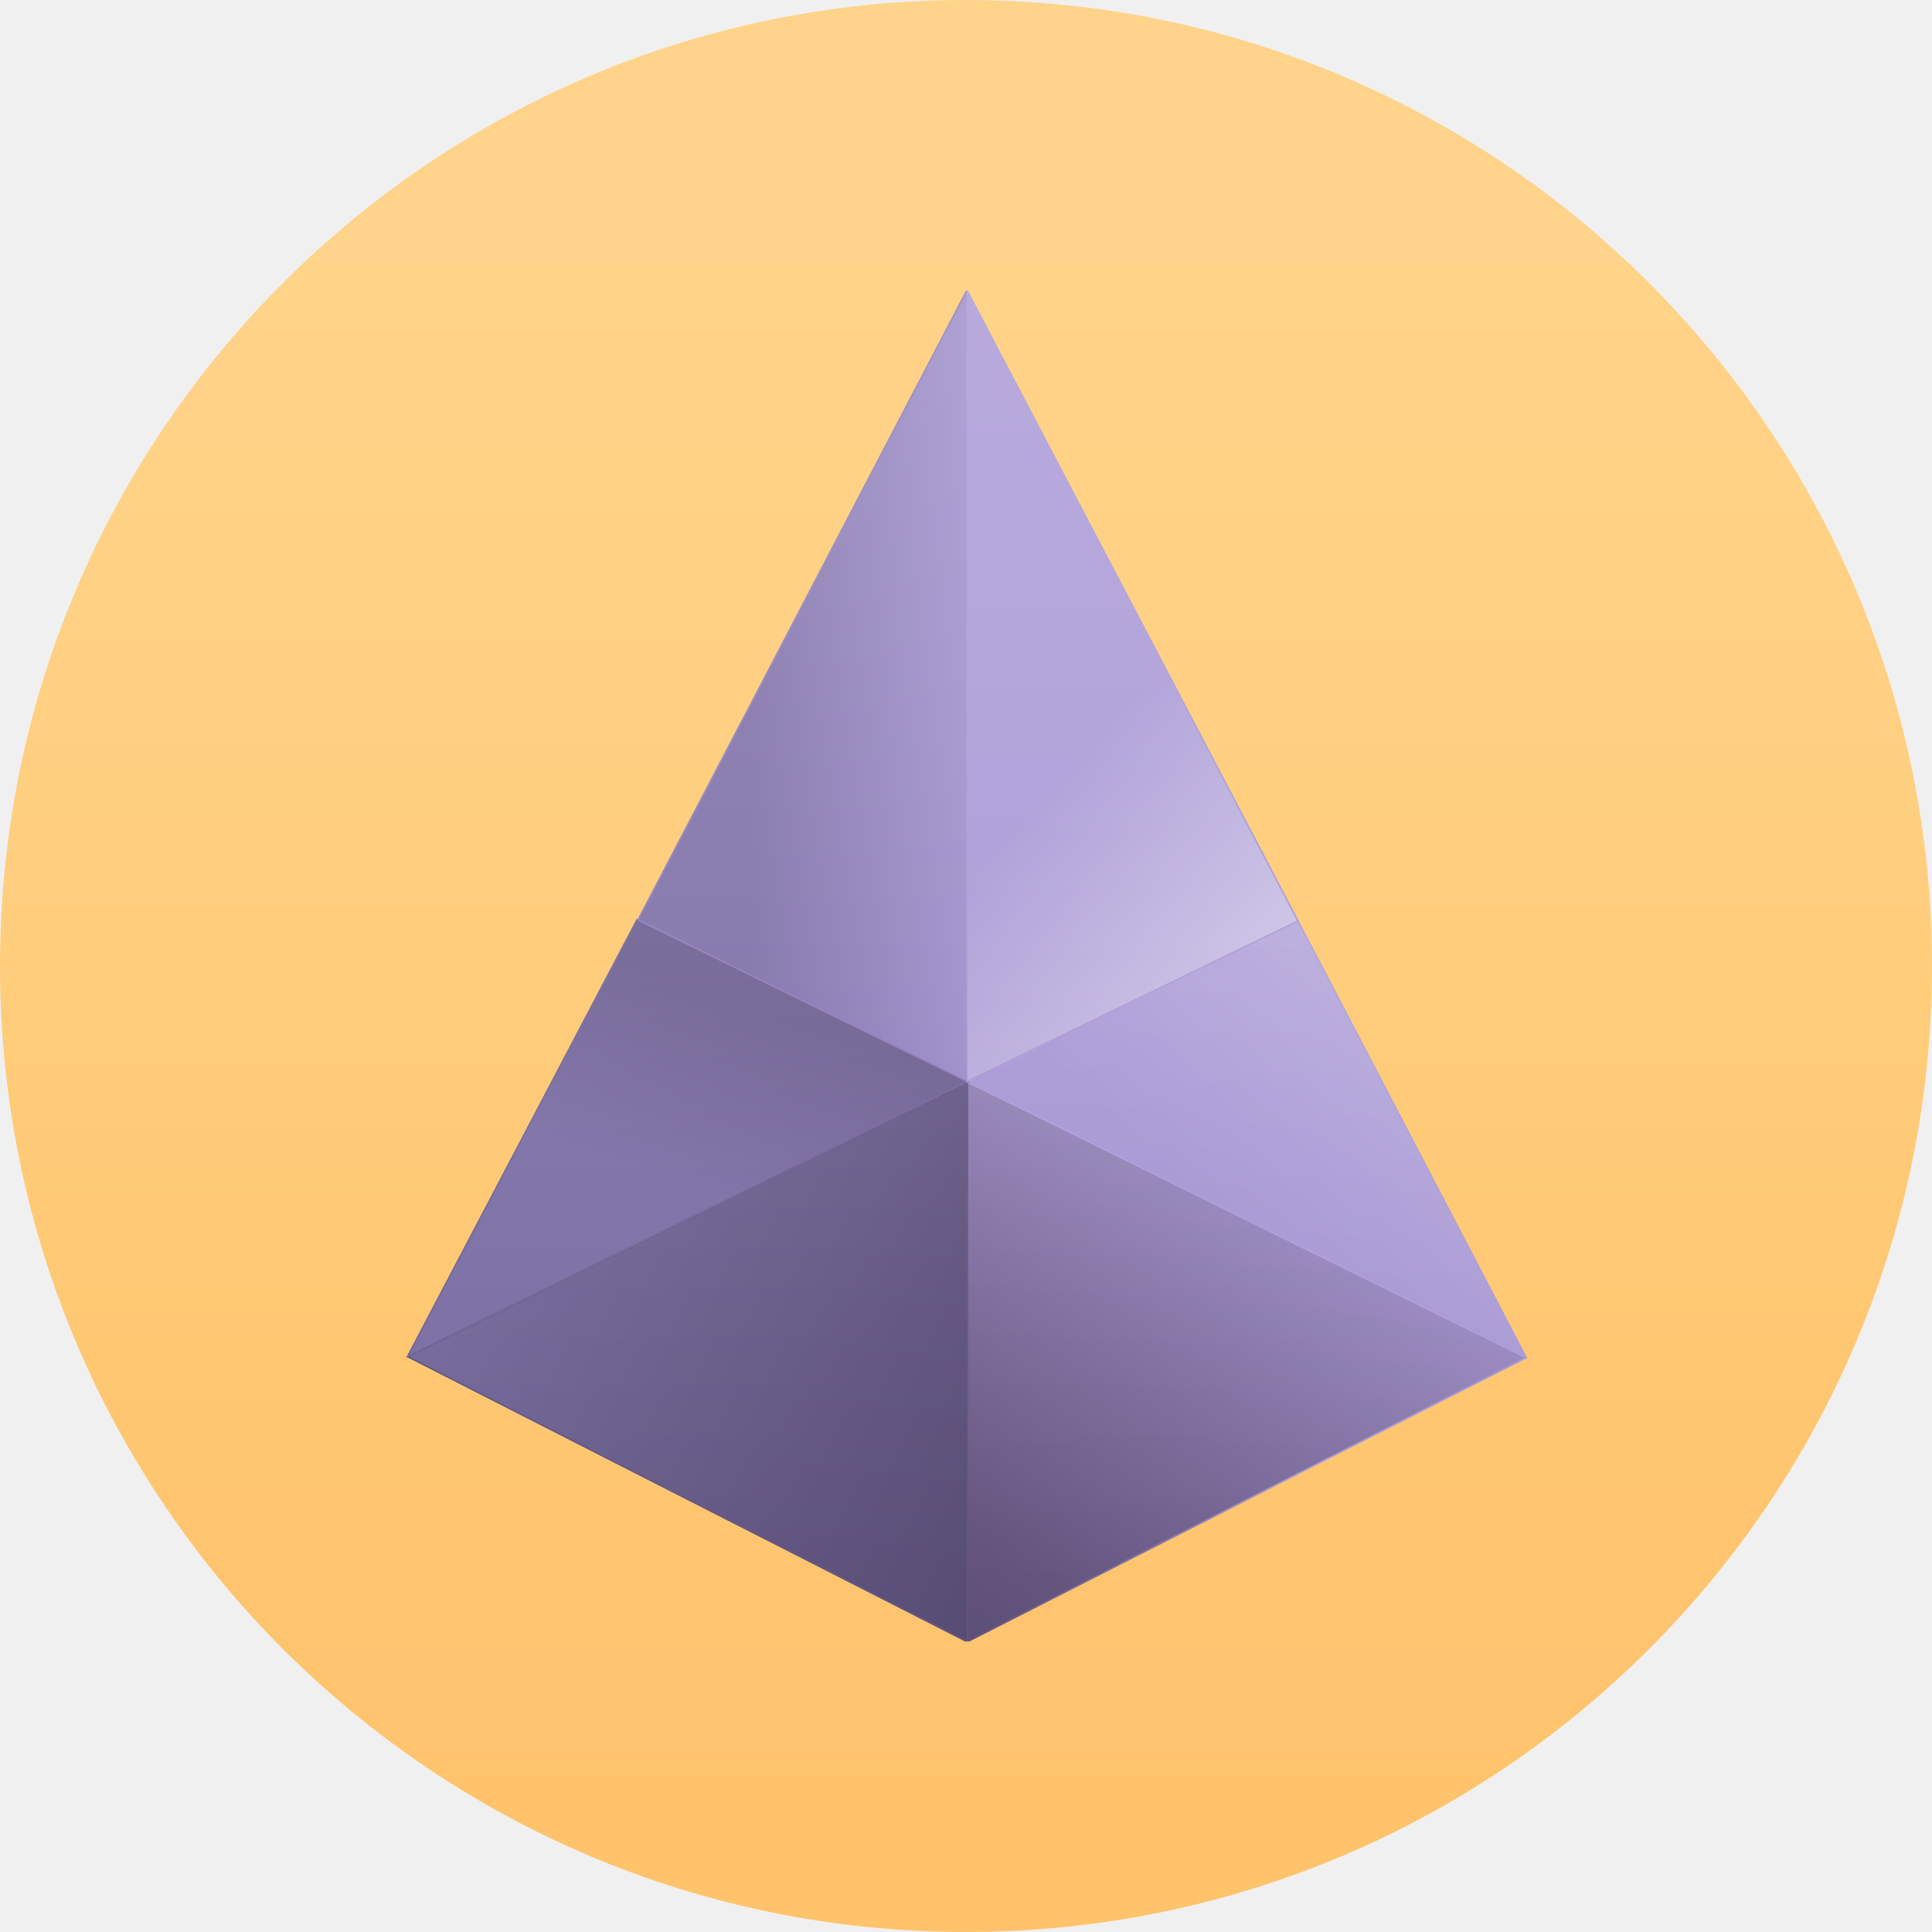
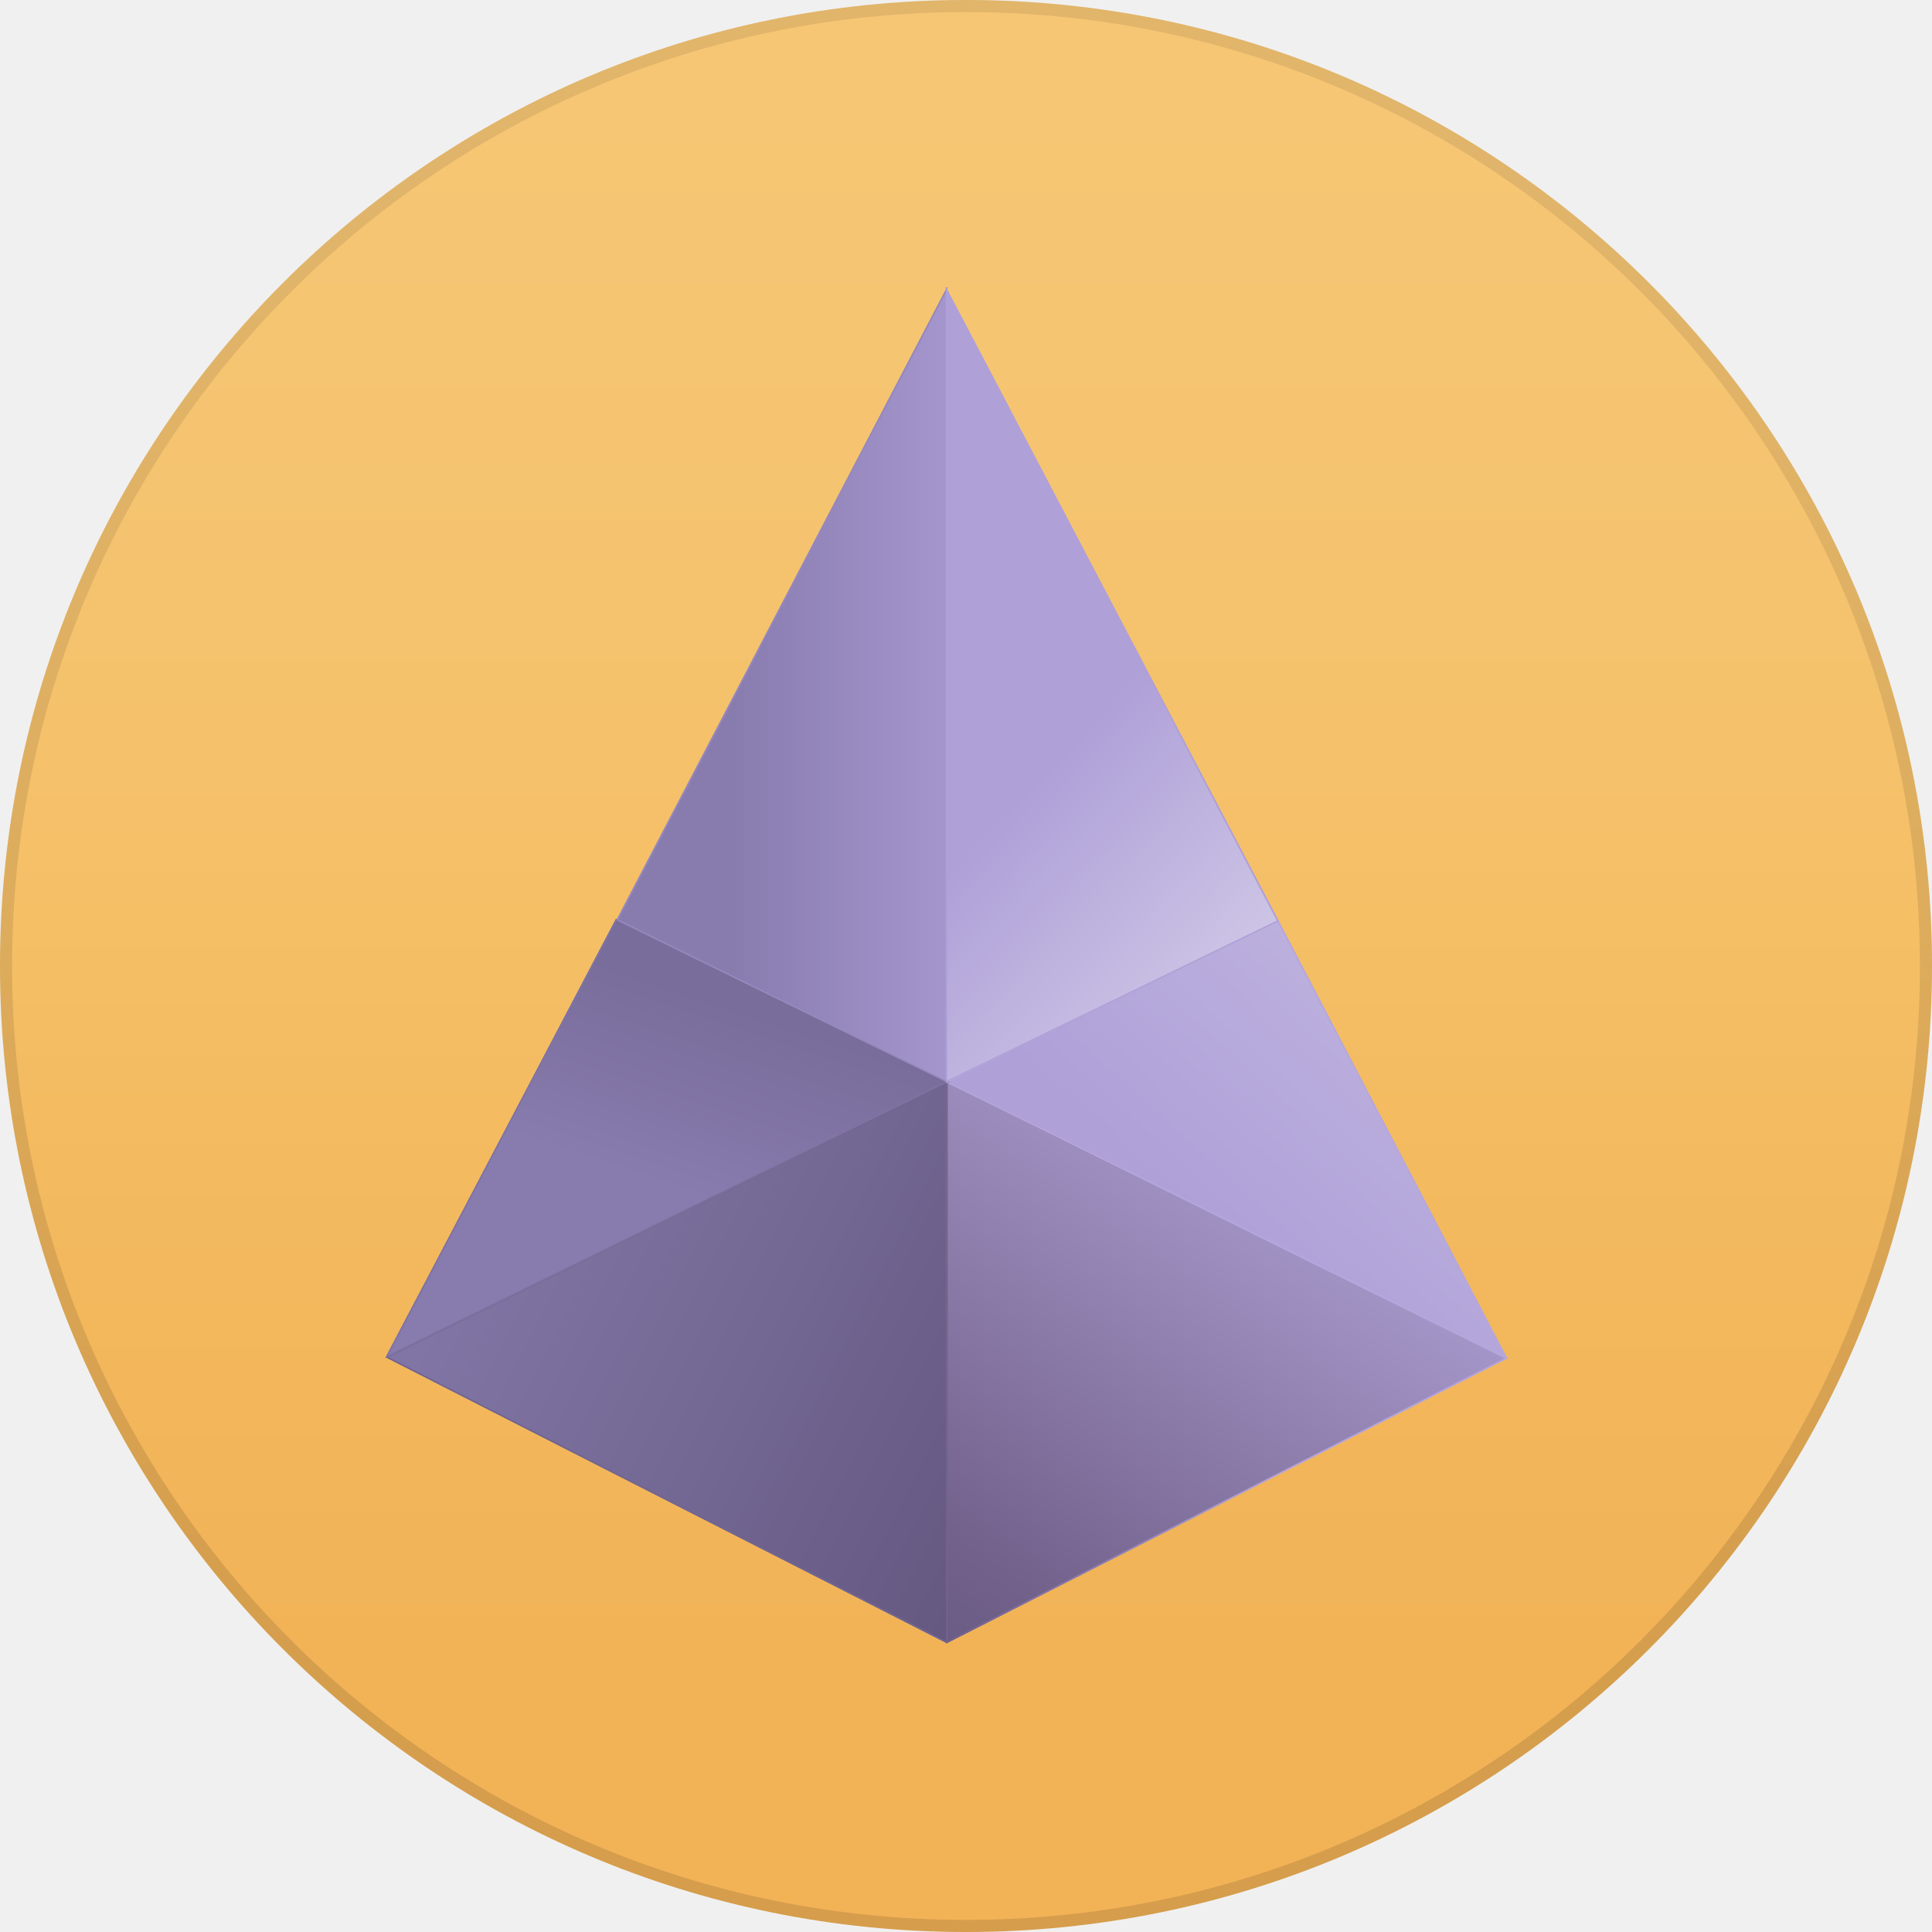
- <svg xmlns="http://www.w3.org/2000/svg" width="1024" height="1024" viewBox="0 0 1024 1024" fill="none">
-   <g clip-path="url(#clip0_61_13)">
-     <path d="M1024 512C1024 229.23 794.77 0 512 0C229.23 0 0 229.23 0 512C0 794.77 229.23 1024 512 1024C794.77 1024 1024 794.77 1024 512Z" fill="#FFCD7C" />
-     <g clip-path="url(#clip1_61_13)">
-       <path d="M512.491 870L216.247 718.745L512.491 573.457V870Z" fill="url(#paint0_linear_61_13)" />
-       <path d="M512.491 870L216.247 719.043L512.79 573.457V870H512.491Z" stroke="#726691" stroke-width="0.746" stroke-miterlimit="10" />
-       <path d="M512.486 573.457L808.731 719.64L512.486 870V573.457Z" fill="url(#paint1_linear_61_13)" />
-       <path d="M512.486 573.457L808.731 719.64L512.785 870V573.457H512.486Z" stroke="url(#paint2_linear_61_13)" stroke-width="0.746" stroke-miterlimit="10" />
-       <path d="M687.608 488.133L808.731 719.342L512.486 573.158L687.608 488.133Z" fill="url(#paint3_linear_61_13)" />
-       <path d="M687.906 488.133L808.731 719.342L512.486 573.457L687.608 487.835L687.906 488.133Z" stroke="#B5A7DB" stroke-width="0.746" stroke-miterlimit="10" />
-       <path d="M337.668 487.537L512.491 573.457L215.948 718.447L337.668 487.537Z" fill="url(#paint4_linear_61_13)" />
-       <path d="M337.669 487.537L512.79 573.158L216.247 718.745L337.669 487.537Z" stroke="#8073A3" stroke-width="0.746" stroke-miterlimit="10" />
-       <path d="M512.49 573.457V154.299L337.966 487.835L513.087 573.457H512.49Z" fill="url(#paint5_linear_61_13)" />
-       <path d="M512.491 573.457V154L338.264 487.537L513.088 573.457H512.491Z" stroke="#9688BD" stroke-width="0.746" stroke-miterlimit="10" />
-       <path d="M512.486 573.457V154.299L687.608 488.133L512.486 573.457Z" fill="url(#paint6_linear_61_13)" />
-       <path d="M512.486 573.457V154L687.906 488.133L512.486 573.158V573.457Z" stroke="#AFA0D8" stroke-width="0.746" stroke-miterlimit="10" />
-       <path d="M512.491 870L216.247 718.745L512.491 573.457V870Z" fill="url(#paint7_linear_61_13)" />
-       <path d="M512.491 870L216.247 719.043L512.79 573.457V870H512.491Z" stroke="#726691" stroke-width="0.746" stroke-miterlimit="10" />
-       <path d="M512.486 573.457L808.731 719.64L512.486 870V573.457Z" fill="url(#paint8_linear_61_13)" />
-       <path d="M512.486 573.457L808.731 719.64L512.785 870V573.457H512.486Z" stroke="url(#paint9_linear_61_13)" stroke-width="0.746" stroke-miterlimit="10" />
-       <path d="M687.608 488.133L808.731 719.342L512.486 573.158L687.608 488.133Z" fill="url(#paint10_linear_61_13)" />
-       <path d="M687.906 488.133L808.731 719.342L512.486 573.457L687.608 487.835L687.906 488.133Z" stroke="#B5A7DB" stroke-width="0.746" stroke-miterlimit="10" />
-       <path d="M337.668 487.537L512.491 573.457L215.948 718.447L337.668 487.537Z" fill="url(#paint11_linear_61_13)" />
-       <path d="M337.669 487.537L512.79 573.158L216.247 718.745L337.669 487.537Z" stroke="#8073A3" stroke-width="0.746" stroke-miterlimit="10" />
-       <path d="M512.49 573.457V154.299L337.966 487.835L513.087 573.457H512.49Z" fill="url(#paint12_linear_61_13)" />
-       <path d="M512.491 573.457V154L338.264 487.537L513.088 573.457H512.491Z" stroke="#9688BD" stroke-width="0.746" stroke-miterlimit="10" />
-       <path d="M512.486 573.457V154.299L687.608 488.133L512.486 573.457Z" fill="url(#paint13_linear_61_13)" />
-       <path d="M512.486 573.457V154L687.906 488.133L512.486 573.158V573.457Z" stroke="#AFA0D8" stroke-width="0.746" stroke-miterlimit="10" />
-       <path d="M512.491 870L216.247 718.745L512.491 573.457V870Z" fill="url(#paint14_linear_61_13)" />
-       <path d="M512.491 870L216.247 719.043L512.79 573.457V870H512.491Z" stroke="#726691" stroke-width="0.746" stroke-miterlimit="10" />
-       <path d="M512.486 573.457L808.731 719.64L512.486 870V573.457Z" fill="url(#paint15_linear_61_13)" />
-       <path d="M512.486 573.457L808.731 719.64L512.785 870V573.457H512.486Z" stroke="url(#paint16_linear_61_13)" stroke-width="0.746" stroke-miterlimit="10" />
-       <path d="M687.608 488.133L808.731 719.342L512.486 573.158L687.608 488.133Z" fill="url(#paint17_linear_61_13)" />
-       <path d="M687.906 488.133L808.731 719.342L512.486 573.457L687.608 487.835L687.906 488.133Z" stroke="#B5A7DB" stroke-width="0.746" stroke-miterlimit="10" />
-       <path d="M337.668 487.537L512.491 573.457L215.948 718.447L337.668 487.537Z" fill="url(#paint18_linear_61_13)" />
-       <path d="M337.669 487.537L512.79 573.158L216.247 718.745L337.669 487.537Z" stroke="#8073A3" stroke-width="0.746" stroke-miterlimit="10" />
-       <path d="M512.49 573.457V154.299L337.966 487.835L513.087 573.457H512.49Z" fill="url(#paint19_linear_61_13)" />
-       <path d="M512.491 573.457V154L338.264 487.537L513.088 573.457H512.491Z" stroke="#9688BD" stroke-width="0.746" stroke-miterlimit="10" />
-       <path d="M512.486 573.457V154.299L687.608 488.133L512.486 573.457Z" fill="url(#paint20_linear_61_13)" />
-       <path d="M512.486 573.457V154L687.906 488.133L512.486 573.158V573.457Z" stroke="#AFA0D8" stroke-width="0.746" stroke-miterlimit="10" />
-       <path d="M512.491 870L216.247 718.745L512.491 573.457V870Z" fill="url(#paint21_linear_61_13)" />
-       <path d="M512.491 870L216.247 719.043L512.79 573.457V870H512.491Z" stroke="#726691" stroke-width="0.746" stroke-miterlimit="10" />
-       <path d="M512.486 573.457L808.731 719.64L512.486 870V573.457Z" fill="url(#paint22_linear_61_13)" />
-       <path d="M512.486 573.457L808.731 719.64L512.785 870V573.457H512.486Z" stroke="url(#paint23_linear_61_13)" stroke-width="0.746" stroke-miterlimit="10" />
-       <path d="M687.608 488.133L808.731 719.342L512.486 573.158L687.608 488.133Z" fill="url(#paint24_linear_61_13)" />
-       <path d="M687.906 488.133L808.731 719.342L512.486 573.457L687.608 487.835L687.906 488.133Z" stroke="#B5A7DB" stroke-width="0.746" stroke-miterlimit="10" />
-       <path d="M337.668 487.537L512.491 573.457L215.948 718.447L337.668 487.537Z" fill="url(#paint25_linear_61_13)" />
-       <path d="M337.669 487.537L512.79 573.158L216.247 718.745L337.669 487.537Z" stroke="#8073A3" stroke-width="0.746" stroke-miterlimit="10" />
-       <path d="M512.49 573.457V154.299L337.966 487.835L513.087 573.457H512.49Z" fill="url(#paint26_linear_61_13)" />
-       <path d="M512.491 573.457V154L338.264 487.537L513.088 573.457H512.491Z" stroke="#9688BD" stroke-width="0.746" stroke-miterlimit="10" />
-       <path d="M512.486 573.457V154.299L687.608 488.133L512.486 573.457Z" fill="url(#paint27_linear_61_13)" />
-       <path d="M512.486 573.457V154L687.906 488.133L512.486 573.158V573.457Z" stroke="#AFA0D8" stroke-width="0.746" stroke-miterlimit="10" />
+ <svg xmlns="http://www.w3.org/2000/svg" width="40" height="40" viewBox="0 0 40 40" fill="none">
+   <g clip-path="url(#clip0_61_133)">
+     <path d="M40 20C40 8.954 31.046 0 20 0C8.954 0 0 8.954 0 20C0 31.046 8.954 40 20 40C31.046 40 40 31.046 40 20Z" fill="#F4BE65" />
+     <path d="M39.875 20C39.875 9.023 30.977 0.125 20 0.125C9.023 0.125 0.125 9.023 0.125 20C0.125 30.977 9.023 39.875 20 39.875C30.977 39.875 39.875 30.977 39.875 20Z" stroke="black" stroke-opacity="0.1" stroke-width="0.25" />
+     <g style="mix-blend-mode:soft-light" opacity="0.25">
+       <path d="M40 20C40 8.954 31.046 0 20 0C8.954 0 0 8.954 0 20C0 31.046 8.954 40 20 40C31.046 40 40 31.046 40 20Z" fill="url(#paint0_linear_61_133)" />
    </g>
-     <g style="mix-blend-mode:soft-light" opacity="0.25">
-       <path d="M1024 512C1024 229.23 794.77 0 512 0C229.23 0 0 229.23 0 512C0 794.77 229.23 1024 512 1024C794.77 1024 1024 794.77 1024 512Z" fill="url(#paint28_linear_61_13)" />
-     </g>
+     <path d="M19.597 34L8.012 28.085L19.597 22.403V34Z" fill="url(#paint1_linear_61_133)" />
+     <path d="M19.597 34L8.012 28.097L19.608 22.403V34H19.597Z" stroke="#726691" stroke-width="0.029" stroke-miterlimit="10" />
+     <path d="M19.596 22.403L31.181 28.12L19.596 34V22.403Z" fill="url(#paint2_linear_61_133)" />
+     <path d="M19.596 22.403L31.181 28.12L19.608 34V22.403H19.596Z" stroke="url(#paint3_linear_61_133)" stroke-width="0.029" stroke-miterlimit="10" />
+     <path d="M26.445 19.067L31.181 28.108L19.596 22.392L26.445 19.067Z" fill="url(#paint4_linear_61_133)" />
+     <path d="M26.456 19.067L31.181 28.108L19.596 22.403L26.445 19.055L26.456 19.067Z" stroke="#B5A7DB" stroke-width="0.029" stroke-miterlimit="10" />
+     <path d="M12.76 19.043L19.597 22.403L8 28.073L12.76 19.043Z" fill="url(#paint5_linear_61_133)" />
+     <path d="M12.76 19.043L19.608 22.392L8.012 28.085L12.76 19.043Z" stroke="#8073A3" stroke-width="0.029" stroke-miterlimit="10" />
+     <path d="M19.597 22.403V6.012L12.772 19.055L19.62 22.403H19.597Z" fill="url(#paint6_linear_61_133)" />
+     <path d="M19.597 22.403V6L12.783 19.043L19.62 22.403H19.597Z" stroke="#9688BD" stroke-width="0.029" stroke-miterlimit="10" />
+     <path d="M19.596 22.403V6.012L26.445 19.067L19.596 22.403Z" fill="url(#paint7_linear_61_133)" />
+     <path d="M19.596 22.403V6L26.456 19.067L19.596 22.392V22.403Z" stroke="#AFA0D8" stroke-width="0.029" stroke-miterlimit="10" />
+     <path d="M19.597 34L8.012 28.085L19.597 22.403V34Z" fill="url(#paint8_linear_61_133)" />
+     <path d="M19.597 34L8.012 28.097L19.608 22.403V34H19.597Z" stroke="#726691" stroke-width="0.029" stroke-miterlimit="10" />
+     <path d="M19.596 22.403L31.181 28.12L19.596 34V22.403Z" fill="url(#paint9_linear_61_133)" />
+     <path d="M19.596 22.403L31.181 28.12L19.608 34V22.403H19.596Z" stroke="url(#paint10_linear_61_133)" stroke-width="0.029" stroke-miterlimit="10" />
+     <path d="M26.445 19.067L31.181 28.108L19.596 22.392L26.445 19.067Z" fill="url(#paint11_linear_61_133)" />
+     <path d="M26.456 19.067L31.181 28.108L19.596 22.403L26.445 19.055L26.456 19.067Z" stroke="#B5A7DB" stroke-width="0.029" stroke-miterlimit="10" />
+     <path d="M12.76 19.043L19.597 22.403L8 28.073L12.76 19.043Z" fill="url(#paint12_linear_61_133)" />
+     <path d="M12.76 19.043L19.608 22.392L8.012 28.085L12.76 19.043Z" stroke="#8073A3" stroke-width="0.029" stroke-miterlimit="10" />
+     <path d="M19.597 22.403V6.012L12.772 19.055L19.62 22.403H19.597Z" fill="url(#paint13_linear_61_133)" />
+     <path d="M19.597 22.403V6L12.783 19.043L19.62 22.403H19.597Z" stroke="#9688BD" stroke-width="0.029" stroke-miterlimit="10" />
+     <path d="M19.596 22.403V6.012L26.445 19.067L19.596 22.403Z" fill="url(#paint14_linear_61_133)" />
+     <path d="M19.596 22.403V6L26.456 19.067L19.596 22.392V22.403Z" stroke="#AFA0D8" stroke-width="0.029" stroke-miterlimit="10" />
+     <path d="M19.597 34L8.012 28.085L19.597 22.403V34Z" fill="url(#paint15_linear_61_133)" />
+     <path d="M19.597 34L8.012 28.097L19.608 22.403V34H19.597Z" stroke="#726691" stroke-width="0.029" stroke-miterlimit="10" />
+     <path d="M19.596 22.403L31.181 28.12L19.596 34V22.403Z" fill="url(#paint16_linear_61_133)" />
+     <path d="M19.596 22.403L31.181 28.12L19.608 34V22.403H19.596Z" stroke="url(#paint17_linear_61_133)" stroke-width="0.029" stroke-miterlimit="10" />
+     <path d="M26.445 19.067L31.181 28.108L19.596 22.392L26.445 19.067Z" fill="url(#paint18_linear_61_133)" />
+     <path d="M26.456 19.067L31.181 28.108L19.596 22.403L26.445 19.055L26.456 19.067Z" stroke="#B5A7DB" stroke-width="0.029" stroke-miterlimit="10" />
+     <path d="M12.76 19.043L19.597 22.403L8 28.073L12.76 19.043Z" fill="url(#paint19_linear_61_133)" />
+     <path d="M12.76 19.043L19.608 22.392L8.012 28.085L12.76 19.043Z" stroke="#8073A3" stroke-width="0.029" stroke-miterlimit="10" />
+     <path d="M19.597 22.403V6.012L12.772 19.055L19.62 22.403H19.597Z" fill="url(#paint20_linear_61_133)" />
+     <path d="M19.597 22.403V6L12.783 19.043L19.62 22.403H19.597Z" stroke="#9688BD" stroke-width="0.029" stroke-miterlimit="10" />
+     <path d="M19.596 22.403V6.012L26.445 19.067L19.596 22.403Z" fill="url(#paint21_linear_61_133)" />
+     <path d="M19.596 22.403V6L26.456 19.067L19.596 22.392V22.403Z" stroke="#AFA0D8" stroke-width="0.029" stroke-miterlimit="10" />
+     <path d="M19.597 34L8.012 28.085L19.597 22.403V34Z" fill="url(#paint22_linear_61_133)" />
+     <path d="M19.597 34L8.012 28.097L19.608 22.403V34H19.597Z" stroke="#726691" stroke-width="0.029" stroke-miterlimit="10" />
+     <path d="M19.596 22.403L31.181 28.12L19.596 34V22.403Z" fill="url(#paint23_linear_61_133)" />
+     <path d="M19.596 22.403L31.181 28.12L19.608 34V22.403H19.596Z" stroke="url(#paint24_linear_61_133)" stroke-width="0.029" stroke-miterlimit="10" />
+     <path d="M26.445 19.067L31.181 28.108L19.596 22.392L26.445 19.067Z" fill="url(#paint25_linear_61_133)" />
+     <path d="M26.456 19.067L31.181 28.108L19.596 22.403L26.445 19.055L26.456 19.067Z" stroke="#B5A7DB" stroke-width="0.029" stroke-miterlimit="10" />
+     <path d="M12.76 19.043L19.597 22.403L8 28.073L12.76 19.043Z" fill="url(#paint26_linear_61_133)" />
+     <path d="M12.76 19.043L19.608 22.392L8.012 28.085L12.76 19.043Z" stroke="#8073A3" stroke-width="0.029" stroke-miterlimit="10" />
+     <path d="M19.597 22.403V6.012L12.772 19.055L19.62 22.403H19.597Z" fill="url(#paint27_linear_61_133)" />
+     <path d="M19.597 22.403V6L12.783 19.043L19.62 22.403H19.597Z" stroke="#9688BD" stroke-width="0.029" stroke-miterlimit="10" />
+     <path d="M19.596 22.403V6.012L26.445 19.067L19.596 22.403Z" fill="url(#paint28_linear_61_133)" />
+     <path d="M19.596 22.403V6L26.456 19.067L19.596 22.392V22.403Z" stroke="#AFA0D8" stroke-width="0.029" stroke-miterlimit="10" />
  </g>
  <defs>
-     <linearGradient id="paint0_linear_61_13" x1="280.389" y1="619.102" x2="583.196" y2="771.55" gradientUnits="userSpaceOnUse">
-       <stop stop-color="#8175A5" />
-       <stop offset="1" stop-color="#63577F" />
-     </linearGradient>
-     <linearGradient id="paint1_linear_61_13" x1="510.1" y1="899.535" x2="730.27" y2="577.037" gradientUnits="userSpaceOnUse">
-       <stop stop-color="#655981" />
-       <stop offset="0.2" stop-color="#73628C" />
-       <stop offset="1" stop-color="#B3A5DA" />
-     </linearGradient>
-     <linearGradient id="paint2_linear_61_13" x1="512.785" y1="-2437.92" x2="809.03" y2="-2437.92" gradientUnits="userSpaceOnUse">
-       <stop stop-color="#73628C" />
-       <stop offset="0.6" stop-color="#B3A5DA" />
-       <stop offset="1" stop-color="#B3A5DA" />
-     </linearGradient>
-     <linearGradient id="paint3_linear_61_13" x1="640.77" y1="641.775" x2="871.978" y2="386.7" gradientUnits="userSpaceOnUse">
-       <stop stop-color="#AFA0D8" />
-       <stop offset="1" stop-color="#CEC6E6" />
-     </linearGradient>
-     <linearGradient id="paint4_linear_61_13" x1="365.711" y1="630.14" x2="398.23" y2="532.287" gradientUnits="userSpaceOnUse">
-       <stop stop-color="#887BAE" />
-       <stop offset="1" stop-color="#796D9B" />
-     </linearGradient>
-     <linearGradient id="paint5_linear_61_13" x1="552.467" y1="363.728" x2="398.825" y2="363.728" gradientUnits="userSpaceOnUse">
-       <stop stop-color="#AFA0D8" />
-       <stop offset="1" stop-color="#887BAE" />
-     </linearGradient>
-     <linearGradient id="paint6_linear_61_13" x1="562.308" y1="412.058" x2="670.901" y2="514.983" gradientUnits="userSpaceOnUse">
-       <stop stop-color="#AFA0D8" />
-       <stop offset="1" stop-color="#CEC6E6" />
-     </linearGradient>
-     <linearGradient id="paint7_linear_61_13" x1="280.389" y1="619.102" x2="583.196" y2="771.55" gradientUnits="userSpaceOnUse">
-       <stop stop-color="#8175A5" />
-       <stop offset="1" stop-color="#63577F" />
-     </linearGradient>
-     <linearGradient id="paint8_linear_61_13" x1="510.1" y1="899.535" x2="730.27" y2="577.037" gradientUnits="userSpaceOnUse">
-       <stop stop-color="#655981" />
-       <stop offset="0.2" stop-color="#73628C" />
-       <stop offset="1" stop-color="#B3A5DA" />
-     </linearGradient>
-     <linearGradient id="paint9_linear_61_13" x1="512.785" y1="-2437.92" x2="809.03" y2="-2437.92" gradientUnits="userSpaceOnUse">
-       <stop stop-color="#73628C" />
-       <stop offset="0.6" stop-color="#B3A5DA" />
-       <stop offset="1" stop-color="#B3A5DA" />
-     </linearGradient>
-     <linearGradient id="paint10_linear_61_13" x1="640.77" y1="641.775" x2="871.978" y2="386.7" gradientUnits="userSpaceOnUse">
-       <stop stop-color="#AFA0D8" />
-       <stop offset="1" stop-color="#CEC6E6" />
-     </linearGradient>
-     <linearGradient id="paint11_linear_61_13" x1="365.711" y1="630.14" x2="398.23" y2="532.287" gradientUnits="userSpaceOnUse">
-       <stop stop-color="#887BAE" />
-       <stop offset="1" stop-color="#796D9B" />
-     </linearGradient>
-     <linearGradient id="paint12_linear_61_13" x1="552.467" y1="363.728" x2="398.825" y2="363.728" gradientUnits="userSpaceOnUse">
-       <stop stop-color="#AFA0D8" />
-       <stop offset="1" stop-color="#887BAE" />
-     </linearGradient>
-     <linearGradient id="paint13_linear_61_13" x1="562.308" y1="412.058" x2="670.901" y2="514.983" gradientUnits="userSpaceOnUse">
-       <stop stop-color="#AFA0D8" />
-       <stop offset="1" stop-color="#CEC6E6" />
-     </linearGradient>
-     <linearGradient id="paint14_linear_61_13" x1="280.389" y1="619.102" x2="583.196" y2="771.55" gradientUnits="userSpaceOnUse">
-       <stop stop-color="#8175A5" />
-       <stop offset="1" stop-color="#63577F" />
-     </linearGradient>
-     <linearGradient id="paint15_linear_61_13" x1="510.1" y1="899.535" x2="730.27" y2="577.037" gradientUnits="userSpaceOnUse">
-       <stop stop-color="#655981" />
-       <stop offset="0.2" stop-color="#73628C" />
-       <stop offset="1" stop-color="#B3A5DA" />
-     </linearGradient>
-     <linearGradient id="paint16_linear_61_13" x1="512.785" y1="-2437.92" x2="809.03" y2="-2437.92" gradientUnits="userSpaceOnUse">
-       <stop stop-color="#73628C" />
-       <stop offset="0.6" stop-color="#B3A5DA" />
-       <stop offset="1" stop-color="#B3A5DA" />
-     </linearGradient>
-     <linearGradient id="paint17_linear_61_13" x1="640.77" y1="641.775" x2="871.978" y2="386.7" gradientUnits="userSpaceOnUse">
-       <stop stop-color="#AFA0D8" />
-       <stop offset="1" stop-color="#CEC6E6" />
-     </linearGradient>
-     <linearGradient id="paint18_linear_61_13" x1="365.711" y1="630.14" x2="398.23" y2="532.287" gradientUnits="userSpaceOnUse">
-       <stop stop-color="#887BAE" />
-       <stop offset="1" stop-color="#796D9B" />
-     </linearGradient>
-     <linearGradient id="paint19_linear_61_13" x1="552.467" y1="363.728" x2="398.825" y2="363.728" gradientUnits="userSpaceOnUse">
-       <stop stop-color="#AFA0D8" />
-       <stop offset="1" stop-color="#887BAE" />
-     </linearGradient>
-     <linearGradient id="paint20_linear_61_13" x1="562.308" y1="412.058" x2="670.901" y2="514.983" gradientUnits="userSpaceOnUse">
-       <stop stop-color="#AFA0D8" />
-       <stop offset="1" stop-color="#CEC6E6" />
-     </linearGradient>
-     <linearGradient id="paint21_linear_61_13" x1="280.389" y1="619.102" x2="583.196" y2="771.55" gradientUnits="userSpaceOnUse">
-       <stop stop-color="#8175A5" />
-       <stop offset="1" stop-color="#63577F" />
-     </linearGradient>
-     <linearGradient id="paint22_linear_61_13" x1="510.1" y1="899.535" x2="730.27" y2="577.037" gradientUnits="userSpaceOnUse">
-       <stop stop-color="#655981" />
-       <stop offset="0.2" stop-color="#73628C" />
-       <stop offset="1" stop-color="#B3A5DA" />
-     </linearGradient>
-     <linearGradient id="paint23_linear_61_13" x1="512.785" y1="-2437.92" x2="809.03" y2="-2437.92" gradientUnits="userSpaceOnUse">
-       <stop stop-color="#73628C" />
-       <stop offset="0.6" stop-color="#B3A5DA" />
-       <stop offset="1" stop-color="#B3A5DA" />
-     </linearGradient>
-     <linearGradient id="paint24_linear_61_13" x1="640.77" y1="641.775" x2="871.978" y2="386.7" gradientUnits="userSpaceOnUse">
-       <stop stop-color="#AFA0D8" />
-       <stop offset="1" stop-color="#CEC6E6" />
-     </linearGradient>
-     <linearGradient id="paint25_linear_61_13" x1="365.711" y1="630.14" x2="398.23" y2="532.287" gradientUnits="userSpaceOnUse">
-       <stop stop-color="#887BAE" />
-       <stop offset="1" stop-color="#796D9B" />
-     </linearGradient>
-     <linearGradient id="paint26_linear_61_13" x1="552.467" y1="363.728" x2="398.825" y2="363.728" gradientUnits="userSpaceOnUse">
-       <stop stop-color="#AFA0D8" />
-       <stop offset="1" stop-color="#887BAE" />
-     </linearGradient>
-     <linearGradient id="paint27_linear_61_13" x1="562.308" y1="412.058" x2="670.901" y2="514.983" gradientUnits="userSpaceOnUse">
-       <stop stop-color="#AFA0D8" />
-       <stop offset="1" stop-color="#CEC6E6" />
-     </linearGradient>
-     <linearGradient id="paint28_linear_61_13" x1="512" y1="0" x2="512" y2="1024" gradientUnits="userSpaceOnUse">
+     <linearGradient id="paint0_linear_61_133" x1="20" y1="0" x2="20" y2="40" gradientUnits="userSpaceOnUse">
      <stop stop-color="white" />
      <stop offset="0.067" stop-color="#FDFDFD" />
      <stop offset="0.133" stop-color="#F6F6F6" />
      <stop offset="0.2" stop-color="#EAEAEA" />
      <stop offset="0.267" stop-color="#D9D9D9" />
      <stop offset="0.333" stop-color="#C4C4C4" />
      <stop offset="0.4" stop-color="#AAAAAA" />
      <stop offset="0.467" stop-color="#8E8E8E" />
      <stop offset="0.533" stop-color="#717171" />
      <stop offset="0.6" stop-color="#555555" />
      <stop offset="0.667" stop-color="#3B3B3B" />
      <stop offset="0.733" stop-color="#262626" />
      <stop offset="0.8" stop-color="#151515" />
      <stop offset="0.867" stop-color="#090909" />
      <stop offset="0.933" stop-color="#020202" />
      <stop offset="1" />
    </linearGradient>
-     <clipPath id="clip0_61_13">
-       <rect width="1024" height="1024" fill="white" />
-     </clipPath>
-     <clipPath id="clip1_61_13">
-       <rect width="596.667" height="716" fill="white" transform="translate(214 154)" />
+     <linearGradient id="paint1_linear_61_133" x1="10.52" y1="24.188" x2="22.362" y2="30.15" gradientUnits="userSpaceOnUse">
+       <stop stop-color="#8175A5" />
+       <stop offset="1" stop-color="#63577F" />
+     </linearGradient>
+     <linearGradient id="paint2_linear_61_133" x1="19.503" y1="35.155" x2="28.113" y2="22.543" gradientUnits="userSpaceOnUse">
+       <stop stop-color="#655981" />
+       <stop offset="0.2" stop-color="#73628C" />
+       <stop offset="1" stop-color="#B3A5DA" />
+     </linearGradient>
+     <linearGradient id="paint3_linear_61_133" x1="19.608" y1="-95.36" x2="31.193" y2="-95.36" gradientUnits="userSpaceOnUse">
+       <stop stop-color="#73628C" />
+       <stop offset="0.6" stop-color="#B3A5DA" />
+       <stop offset="1" stop-color="#B3A5DA" />
+     </linearGradient>
+     <linearGradient id="paint4_linear_61_133" x1="24.613" y1="25.075" x2="33.655" y2="15.1" gradientUnits="userSpaceOnUse">
+       <stop stop-color="#AFA0D8" />
+       <stop offset="1" stop-color="#CEC6E6" />
+     </linearGradient>
+     <linearGradient id="paint5_linear_61_133" x1="13.857" y1="24.62" x2="15.128" y2="20.793" gradientUnits="userSpaceOnUse">
+       <stop stop-color="#887BAE" />
+       <stop offset="1" stop-color="#796D9B" />
+     </linearGradient>
+     <linearGradient id="paint6_linear_61_133" x1="21.16" y1="14.202" x2="15.152" y2="14.202" gradientUnits="userSpaceOnUse">
+       <stop stop-color="#AFA0D8" />
+       <stop offset="1" stop-color="#887BAE" />
+     </linearGradient>
+     <linearGradient id="paint7_linear_61_133" x1="21.545" y1="16.092" x2="25.791" y2="20.117" gradientUnits="userSpaceOnUse">
+       <stop stop-color="#AFA0D8" />
+       <stop offset="1" stop-color="#CEC6E6" />
+     </linearGradient>
+     <linearGradient id="paint8_linear_61_133" x1="10.52" y1="24.188" x2="22.362" y2="30.15" gradientUnits="userSpaceOnUse">
+       <stop stop-color="#8175A5" />
+       <stop offset="1" stop-color="#63577F" />
+     </linearGradient>
+     <linearGradient id="paint9_linear_61_133" x1="19.503" y1="35.155" x2="28.113" y2="22.543" gradientUnits="userSpaceOnUse">
+       <stop stop-color="#655981" />
+       <stop offset="0.2" stop-color="#73628C" />
+       <stop offset="1" stop-color="#B3A5DA" />
+     </linearGradient>
+     <linearGradient id="paint10_linear_61_133" x1="19.608" y1="-95.36" x2="31.193" y2="-95.36" gradientUnits="userSpaceOnUse">
+       <stop stop-color="#73628C" />
+       <stop offset="0.6" stop-color="#B3A5DA" />
+       <stop offset="1" stop-color="#B3A5DA" />
+     </linearGradient>
+     <linearGradient id="paint11_linear_61_133" x1="24.613" y1="25.075" x2="33.655" y2="15.1" gradientUnits="userSpaceOnUse">
+       <stop stop-color="#AFA0D8" />
+       <stop offset="1" stop-color="#CEC6E6" />
+     </linearGradient>
+     <linearGradient id="paint12_linear_61_133" x1="13.857" y1="24.62" x2="15.128" y2="20.793" gradientUnits="userSpaceOnUse">
+       <stop stop-color="#887BAE" />
+       <stop offset="1" stop-color="#796D9B" />
+     </linearGradient>
+     <linearGradient id="paint13_linear_61_133" x1="21.16" y1="14.202" x2="15.152" y2="14.202" gradientUnits="userSpaceOnUse">
+       <stop stop-color="#AFA0D8" />
+       <stop offset="1" stop-color="#887BAE" />
+     </linearGradient>
+     <linearGradient id="paint14_linear_61_133" x1="21.545" y1="16.092" x2="25.791" y2="20.117" gradientUnits="userSpaceOnUse">
+       <stop stop-color="#AFA0D8" />
+       <stop offset="1" stop-color="#CEC6E6" />
+     </linearGradient>
+     <linearGradient id="paint15_linear_61_133" x1="10.52" y1="24.188" x2="22.362" y2="30.15" gradientUnits="userSpaceOnUse">
+       <stop stop-color="#8175A5" />
+       <stop offset="1" stop-color="#63577F" />
+     </linearGradient>
+     <linearGradient id="paint16_linear_61_133" x1="19.503" y1="35.155" x2="28.113" y2="22.543" gradientUnits="userSpaceOnUse">
+       <stop stop-color="#655981" />
+       <stop offset="0.2" stop-color="#73628C" />
+       <stop offset="1" stop-color="#B3A5DA" />
+     </linearGradient>
+     <linearGradient id="paint17_linear_61_133" x1="19.608" y1="-95.36" x2="31.193" y2="-95.36" gradientUnits="userSpaceOnUse">
+       <stop stop-color="#73628C" />
+       <stop offset="0.6" stop-color="#B3A5DA" />
+       <stop offset="1" stop-color="#B3A5DA" />
+     </linearGradient>
+     <linearGradient id="paint18_linear_61_133" x1="24.613" y1="25.075" x2="33.655" y2="15.1" gradientUnits="userSpaceOnUse">
+       <stop stop-color="#AFA0D8" />
+       <stop offset="1" stop-color="#CEC6E6" />
+     </linearGradient>
+     <linearGradient id="paint19_linear_61_133" x1="13.857" y1="24.62" x2="15.128" y2="20.793" gradientUnits="userSpaceOnUse">
+       <stop stop-color="#887BAE" />
+       <stop offset="1" stop-color="#796D9B" />
+     </linearGradient>
+     <linearGradient id="paint20_linear_61_133" x1="21.16" y1="14.202" x2="15.152" y2="14.202" gradientUnits="userSpaceOnUse">
+       <stop stop-color="#AFA0D8" />
+       <stop offset="1" stop-color="#887BAE" />
+     </linearGradient>
+     <linearGradient id="paint21_linear_61_133" x1="21.545" y1="16.092" x2="25.791" y2="20.117" gradientUnits="userSpaceOnUse">
+       <stop stop-color="#AFA0D8" />
+       <stop offset="1" stop-color="#CEC6E6" />
+     </linearGradient>
+     <linearGradient id="paint22_linear_61_133" x1="10.52" y1="24.188" x2="22.362" y2="30.15" gradientUnits="userSpaceOnUse">
+       <stop stop-color="#8175A5" />
+       <stop offset="1" stop-color="#63577F" />
+     </linearGradient>
+     <linearGradient id="paint23_linear_61_133" x1="19.503" y1="35.155" x2="28.113" y2="22.543" gradientUnits="userSpaceOnUse">
+       <stop stop-color="#655981" />
+       <stop offset="0.2" stop-color="#73628C" />
+       <stop offset="1" stop-color="#B3A5DA" />
+     </linearGradient>
+     <linearGradient id="paint24_linear_61_133" x1="19.608" y1="-95.36" x2="31.193" y2="-95.36" gradientUnits="userSpaceOnUse">
+       <stop stop-color="#73628C" />
+       <stop offset="0.6" stop-color="#B3A5DA" />
+       <stop offset="1" stop-color="#B3A5DA" />
+     </linearGradient>
+     <linearGradient id="paint25_linear_61_133" x1="24.613" y1="25.075" x2="33.655" y2="15.1" gradientUnits="userSpaceOnUse">
+       <stop stop-color="#AFA0D8" />
+       <stop offset="1" stop-color="#CEC6E6" />
+     </linearGradient>
+     <linearGradient id="paint26_linear_61_133" x1="13.857" y1="24.62" x2="15.128" y2="20.793" gradientUnits="userSpaceOnUse">
+       <stop stop-color="#887BAE" />
+       <stop offset="1" stop-color="#796D9B" />
+     </linearGradient>
+     <linearGradient id="paint27_linear_61_133" x1="21.16" y1="14.202" x2="15.152" y2="14.202" gradientUnits="userSpaceOnUse">
+       <stop stop-color="#AFA0D8" />
+       <stop offset="1" stop-color="#887BAE" />
+     </linearGradient>
+     <linearGradient id="paint28_linear_61_133" x1="21.545" y1="16.092" x2="25.791" y2="20.117" gradientUnits="userSpaceOnUse">
+       <stop stop-color="#AFA0D8" />
+       <stop offset="1" stop-color="#CEC6E6" />
+     </linearGradient>
+     <clipPath id="clip0_61_133">
+       <rect width="40" height="40" fill="white" />
    </clipPath>
  </defs>
</svg>
